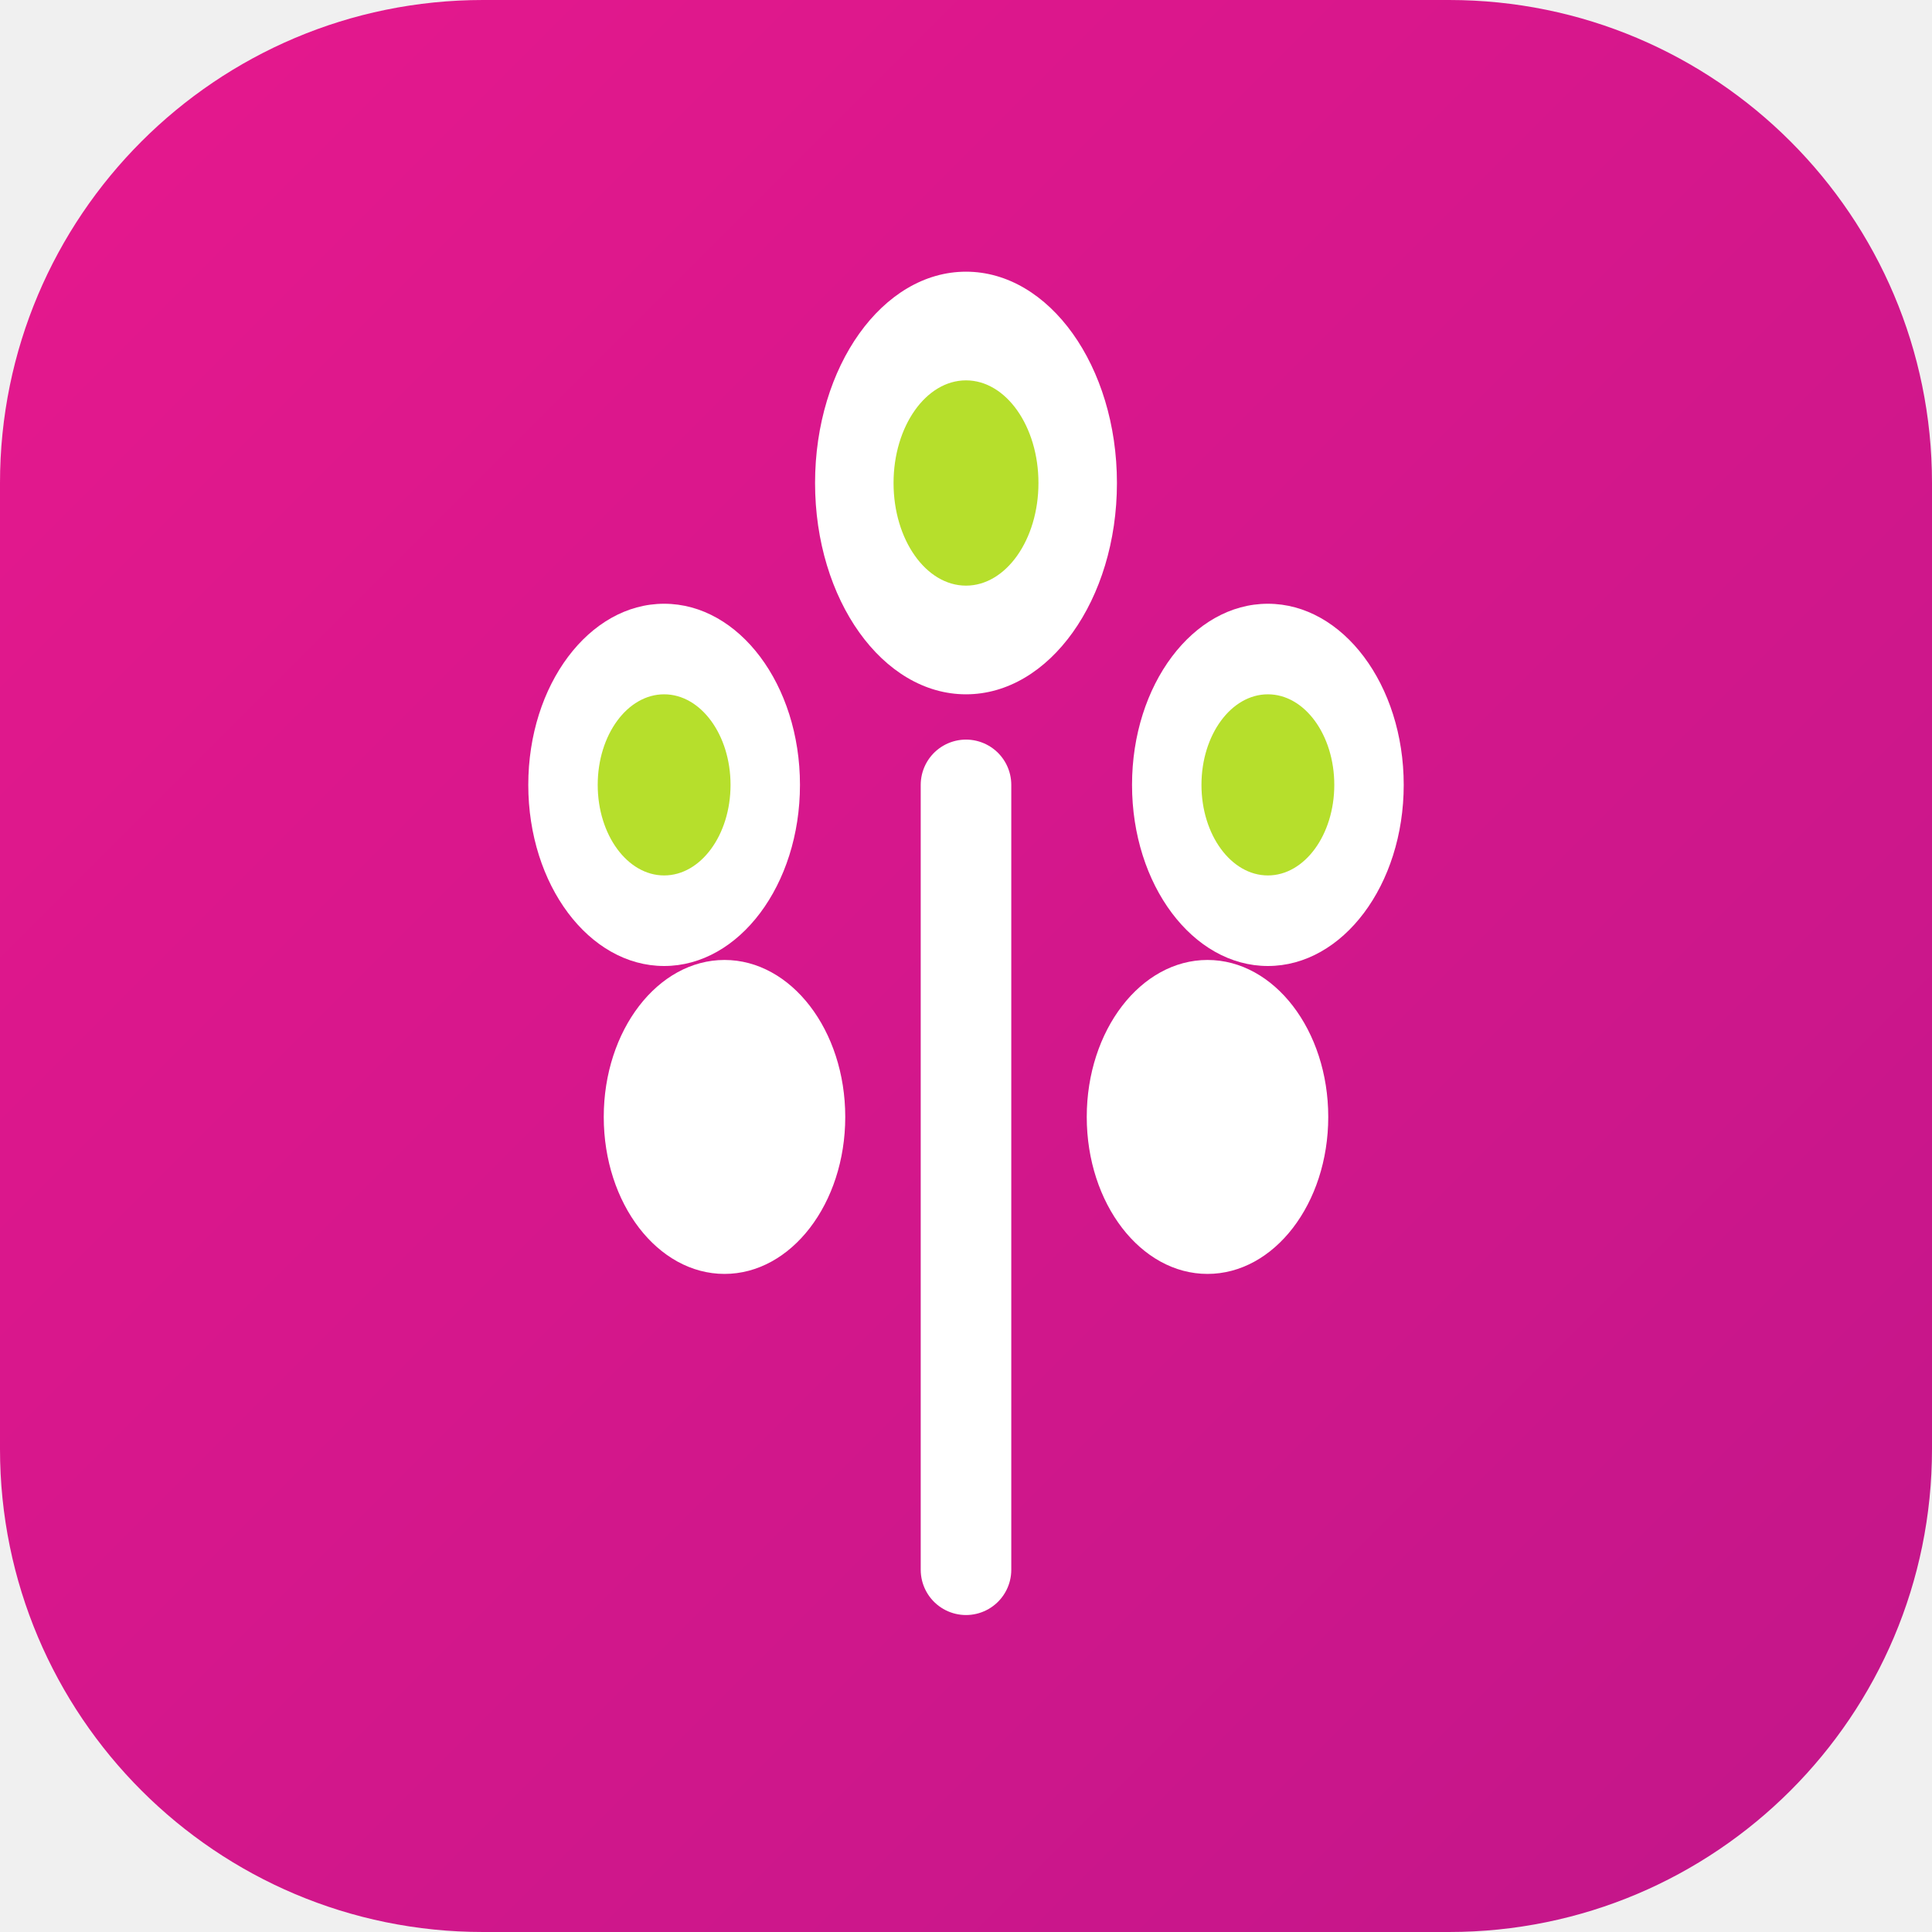
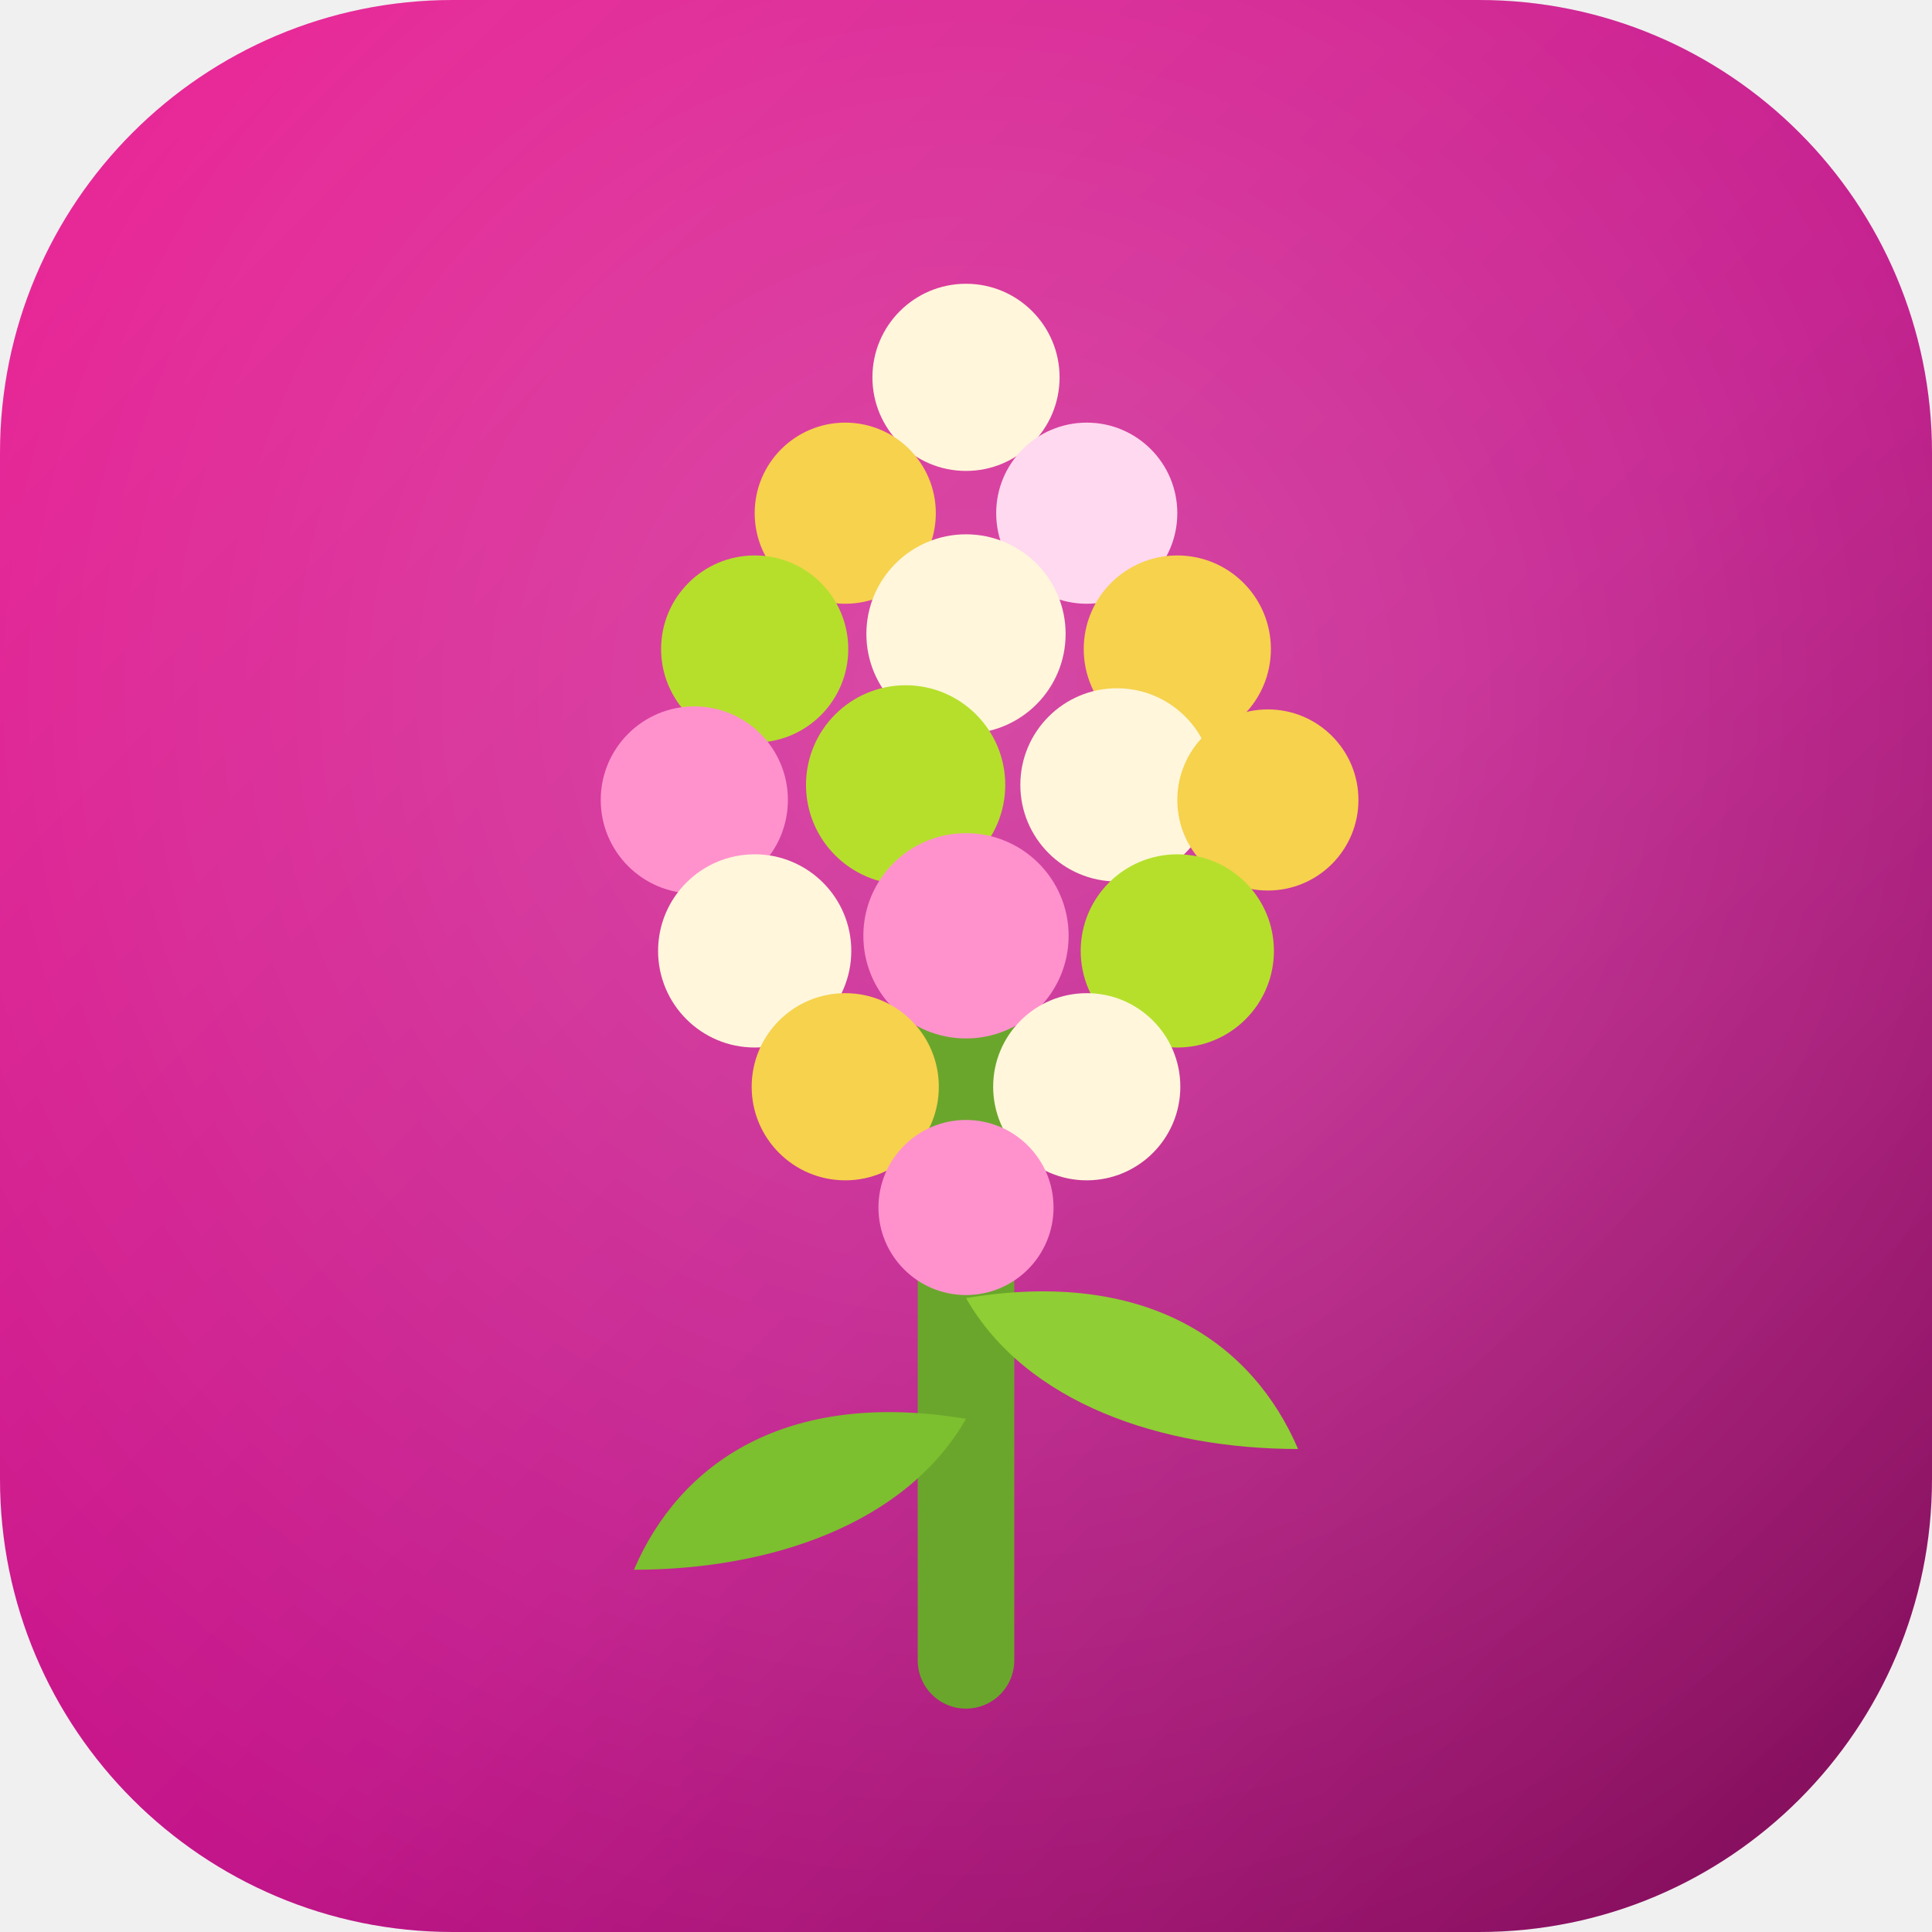
- <svg xmlns="http://www.w3.org/2000/svg" viewBox="0 0 64 64" width="64" height="64">
+ <svg xmlns="http://www.w3.org/2000/svg" viewBox="0 0 64 64" width="64" height="64" role="img" aria-label="RESCA">
  <defs>
    <linearGradient id="bg" x1="0" y1="0" x2="1" y2="1">
-       <stop offset="0" stop-color="#e6188d" />
-       <stop offset="1" stop-color="#c2168a" />
+       <stop offset="0" stop-color="#ec1c92" />
+       <stop offset="0.55" stop-color="#c2168a" />
+       <stop offset="1" stop-color="#7c0f57" />
    </linearGradient>
+     <radialGradient id="glow" cx="0.5" cy="0.36" r="0.7">
+       <stop offset="0" stop-color="#ffffff" stop-opacity="0.22" />
+       <stop offset="1" stop-color="#ffffff" stop-opacity="0" />
+     </radialGradient>
  </defs>
-   <rect width="64" height="64" rx="16" fill="url(#bg)" />
-   <g stroke="#fff" stroke-width="3" stroke-linecap="round" fill="none">
-     <path d="M32 52 V26" />
-   </g>
-   <g fill="#ffffff">
-     <ellipse cx="32" cy="16" rx="5" ry="7" />
-     <ellipse cx="22" cy="26" rx="4.5" ry="6" />
-     <ellipse cx="42" cy="26" rx="4.5" ry="6" />
-     <ellipse cx="24" cy="37" rx="4" ry="5.2" />
-     <ellipse cx="40" cy="37" rx="4" ry="5.2" />
-   </g>
-   <g fill="#b6df2c">
-     <ellipse cx="32" cy="16" rx="2.4" ry="3.4" />
-     <ellipse cx="22" cy="26" rx="2.2" ry="3" />
-     <ellipse cx="42" cy="26" rx="2.2" ry="3" />
+   <rect width="64" height="64" rx="15" fill="url(#bg)" />
+   <rect width="64" height="64" rx="15" fill="url(#glow)" />
+   <path d="M32 55 L32 34" stroke="#6aa62c" stroke-width="3.2" stroke-linecap="round" fill="none" />
+   <path d="M32 47 C26 46 22.5 48.5 21 52 C25.5 52 30 50.5 32 47 Z" fill="#7cbf2f" />
+   <path d="M32 43 C38 42 41.5 44.5 43 48 C38.5 48 34 46.5 32 43 Z" fill="#8fce34" />
+   <g>
+     <circle cx="32" cy="12.5" r="3.1" fill="#fff6dc" />
+     <circle cx="28" cy="17" r="3.0" fill="#f6d24d" />
+     <circle cx="36" cy="17" r="3.0" fill="#ffd9ef" />
+     <circle cx="25" cy="21.5" r="3.1" fill="#b6df2c" />
+     <circle cx="32" cy="21" r="3.3" fill="#fff6dc" />
+     <circle cx="39" cy="21.5" r="3.1" fill="#f6d24d" />
+     <circle cx="23" cy="26.5" r="3.1" fill="#ff92cd" />
+     <circle cx="30" cy="26" r="3.3" fill="#b6df2c" />
+     <circle cx="37" cy="26" r="3.2" fill="#fff6dc" />
+     <circle cx="42" cy="26.5" r="3.0" fill="#f6d24d" />
+     <circle cx="25" cy="31.5" r="3.2" fill="#fff6dc" />
+     <circle cx="32" cy="31" r="3.4" fill="#ff92cd" />
+     <circle cx="39" cy="31.5" r="3.2" fill="#b6df2c" />
+     <circle cx="28" cy="36" r="3.1" fill="#f6d24d" />
+     <circle cx="36" cy="36" r="3.1" fill="#fff6dc" />
+     <circle cx="32" cy="40" r="2.9" fill="#ff92cd" />
  </g>
</svg>
